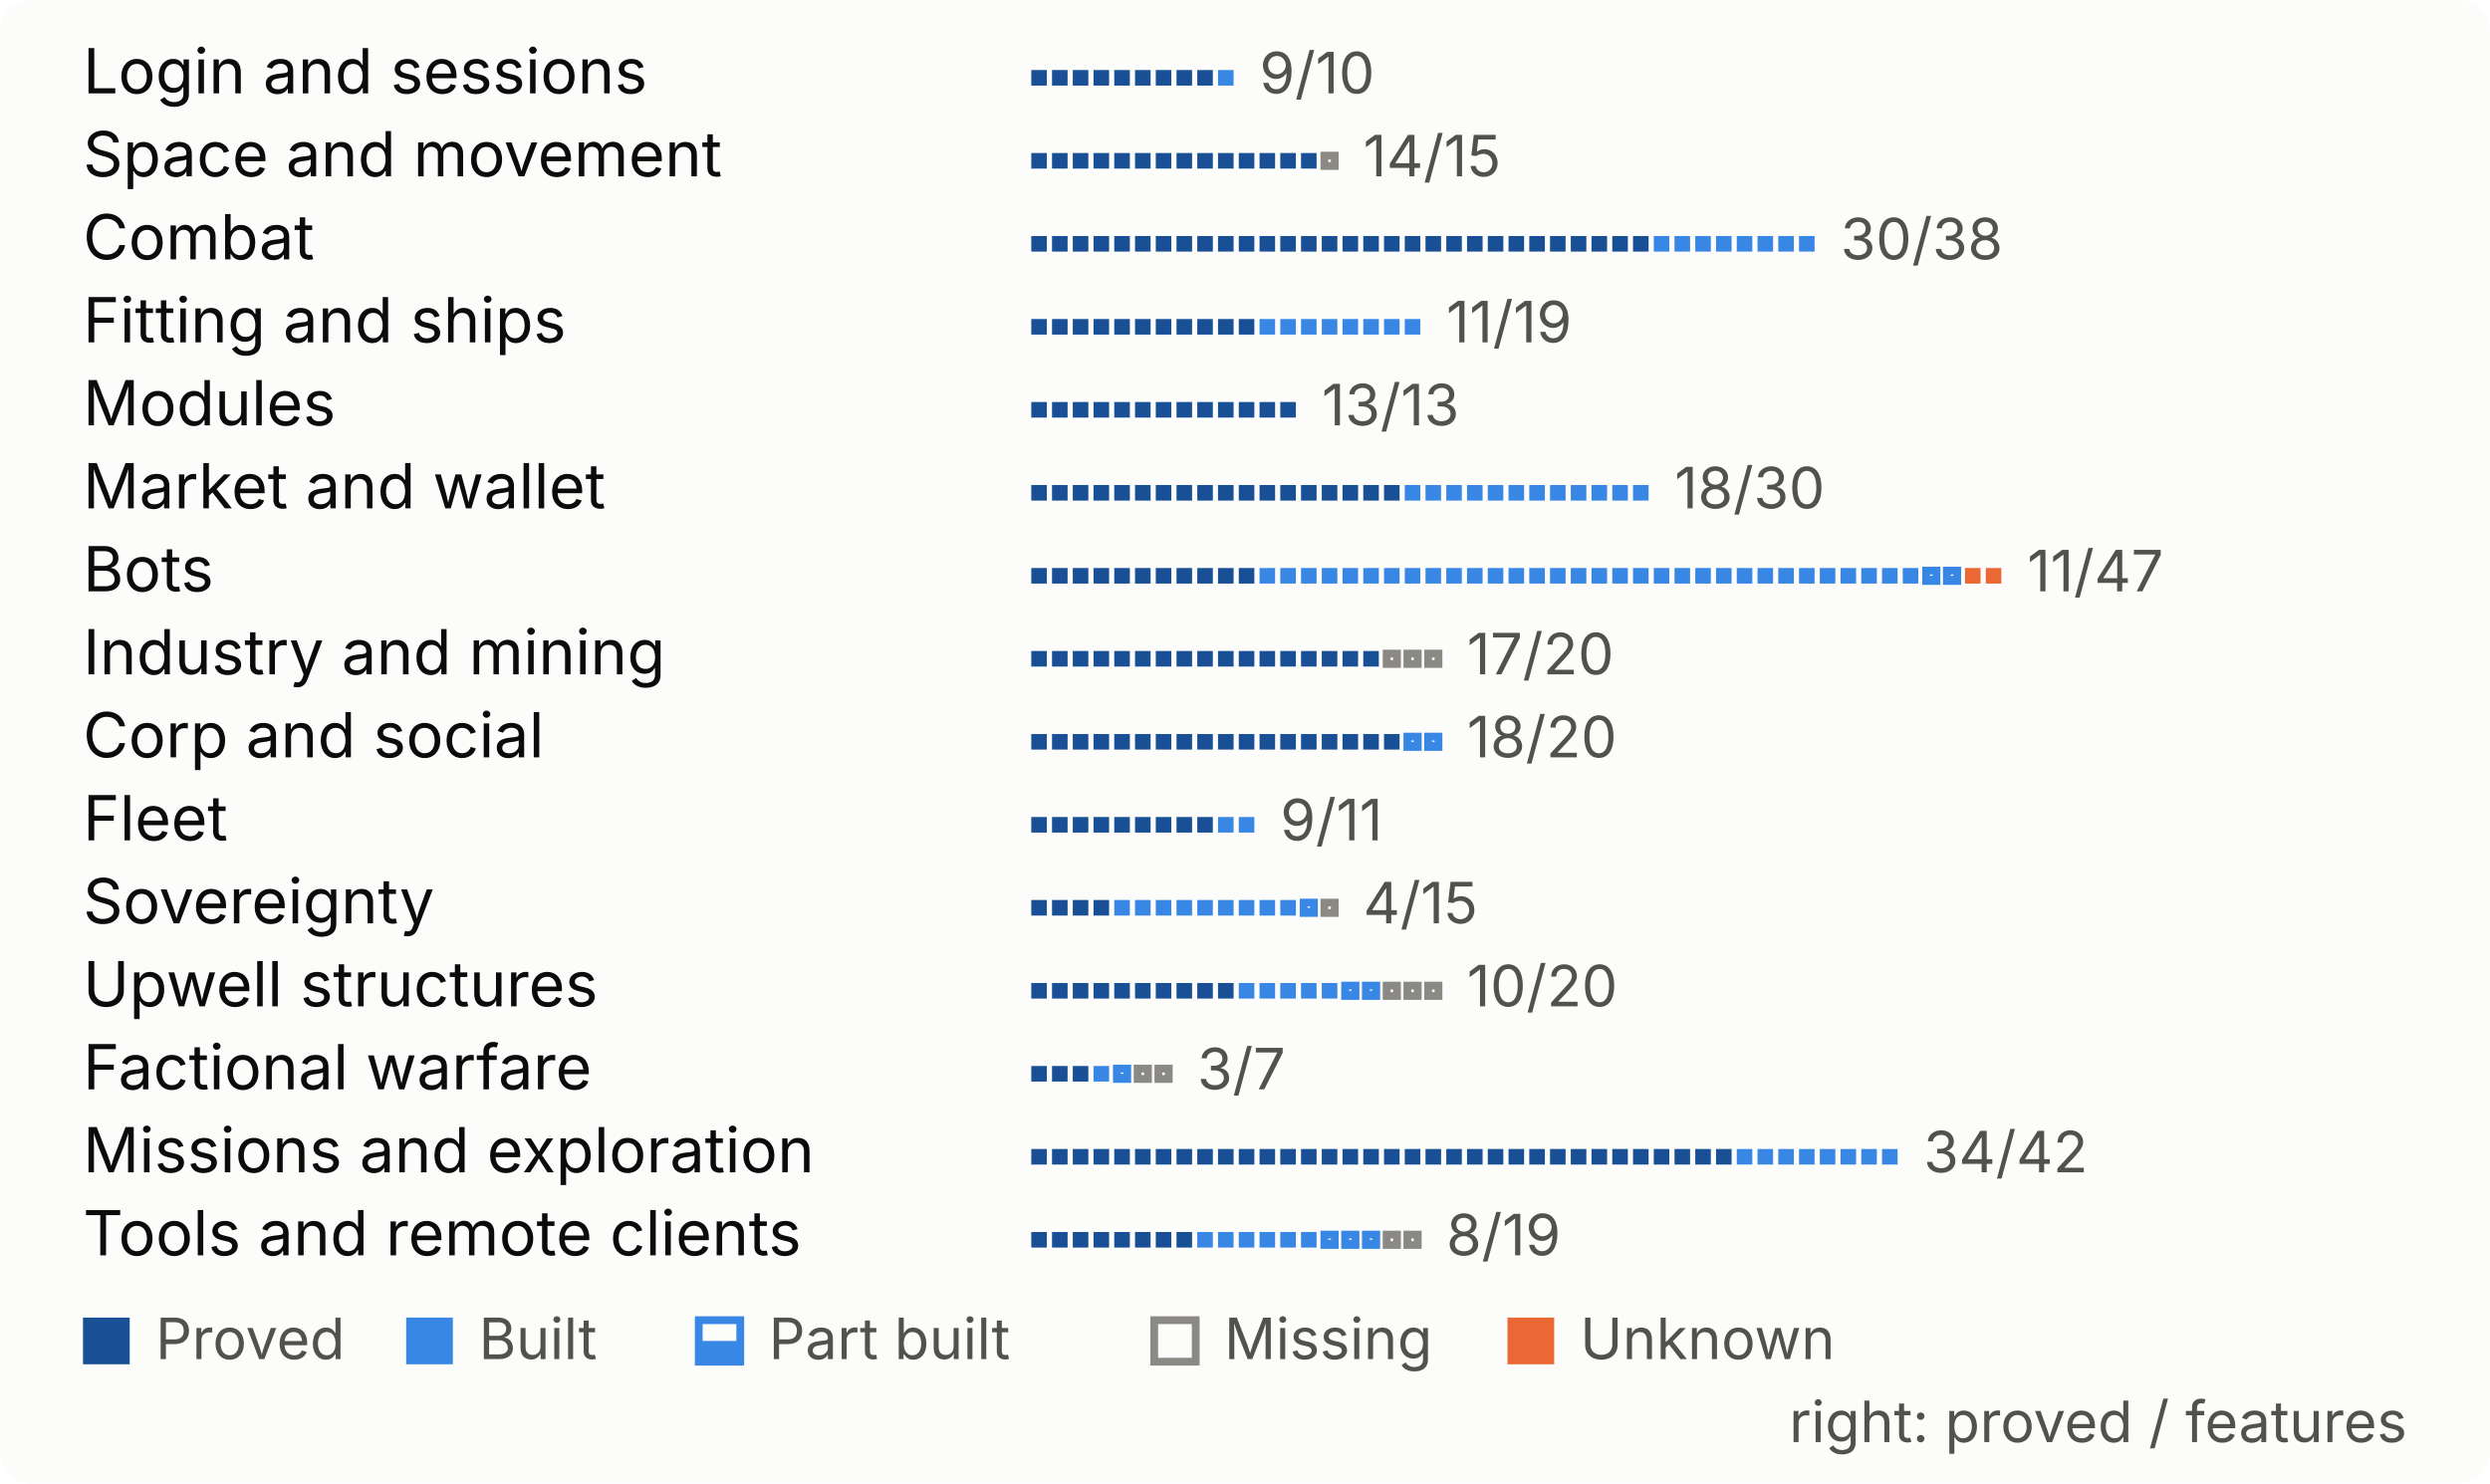
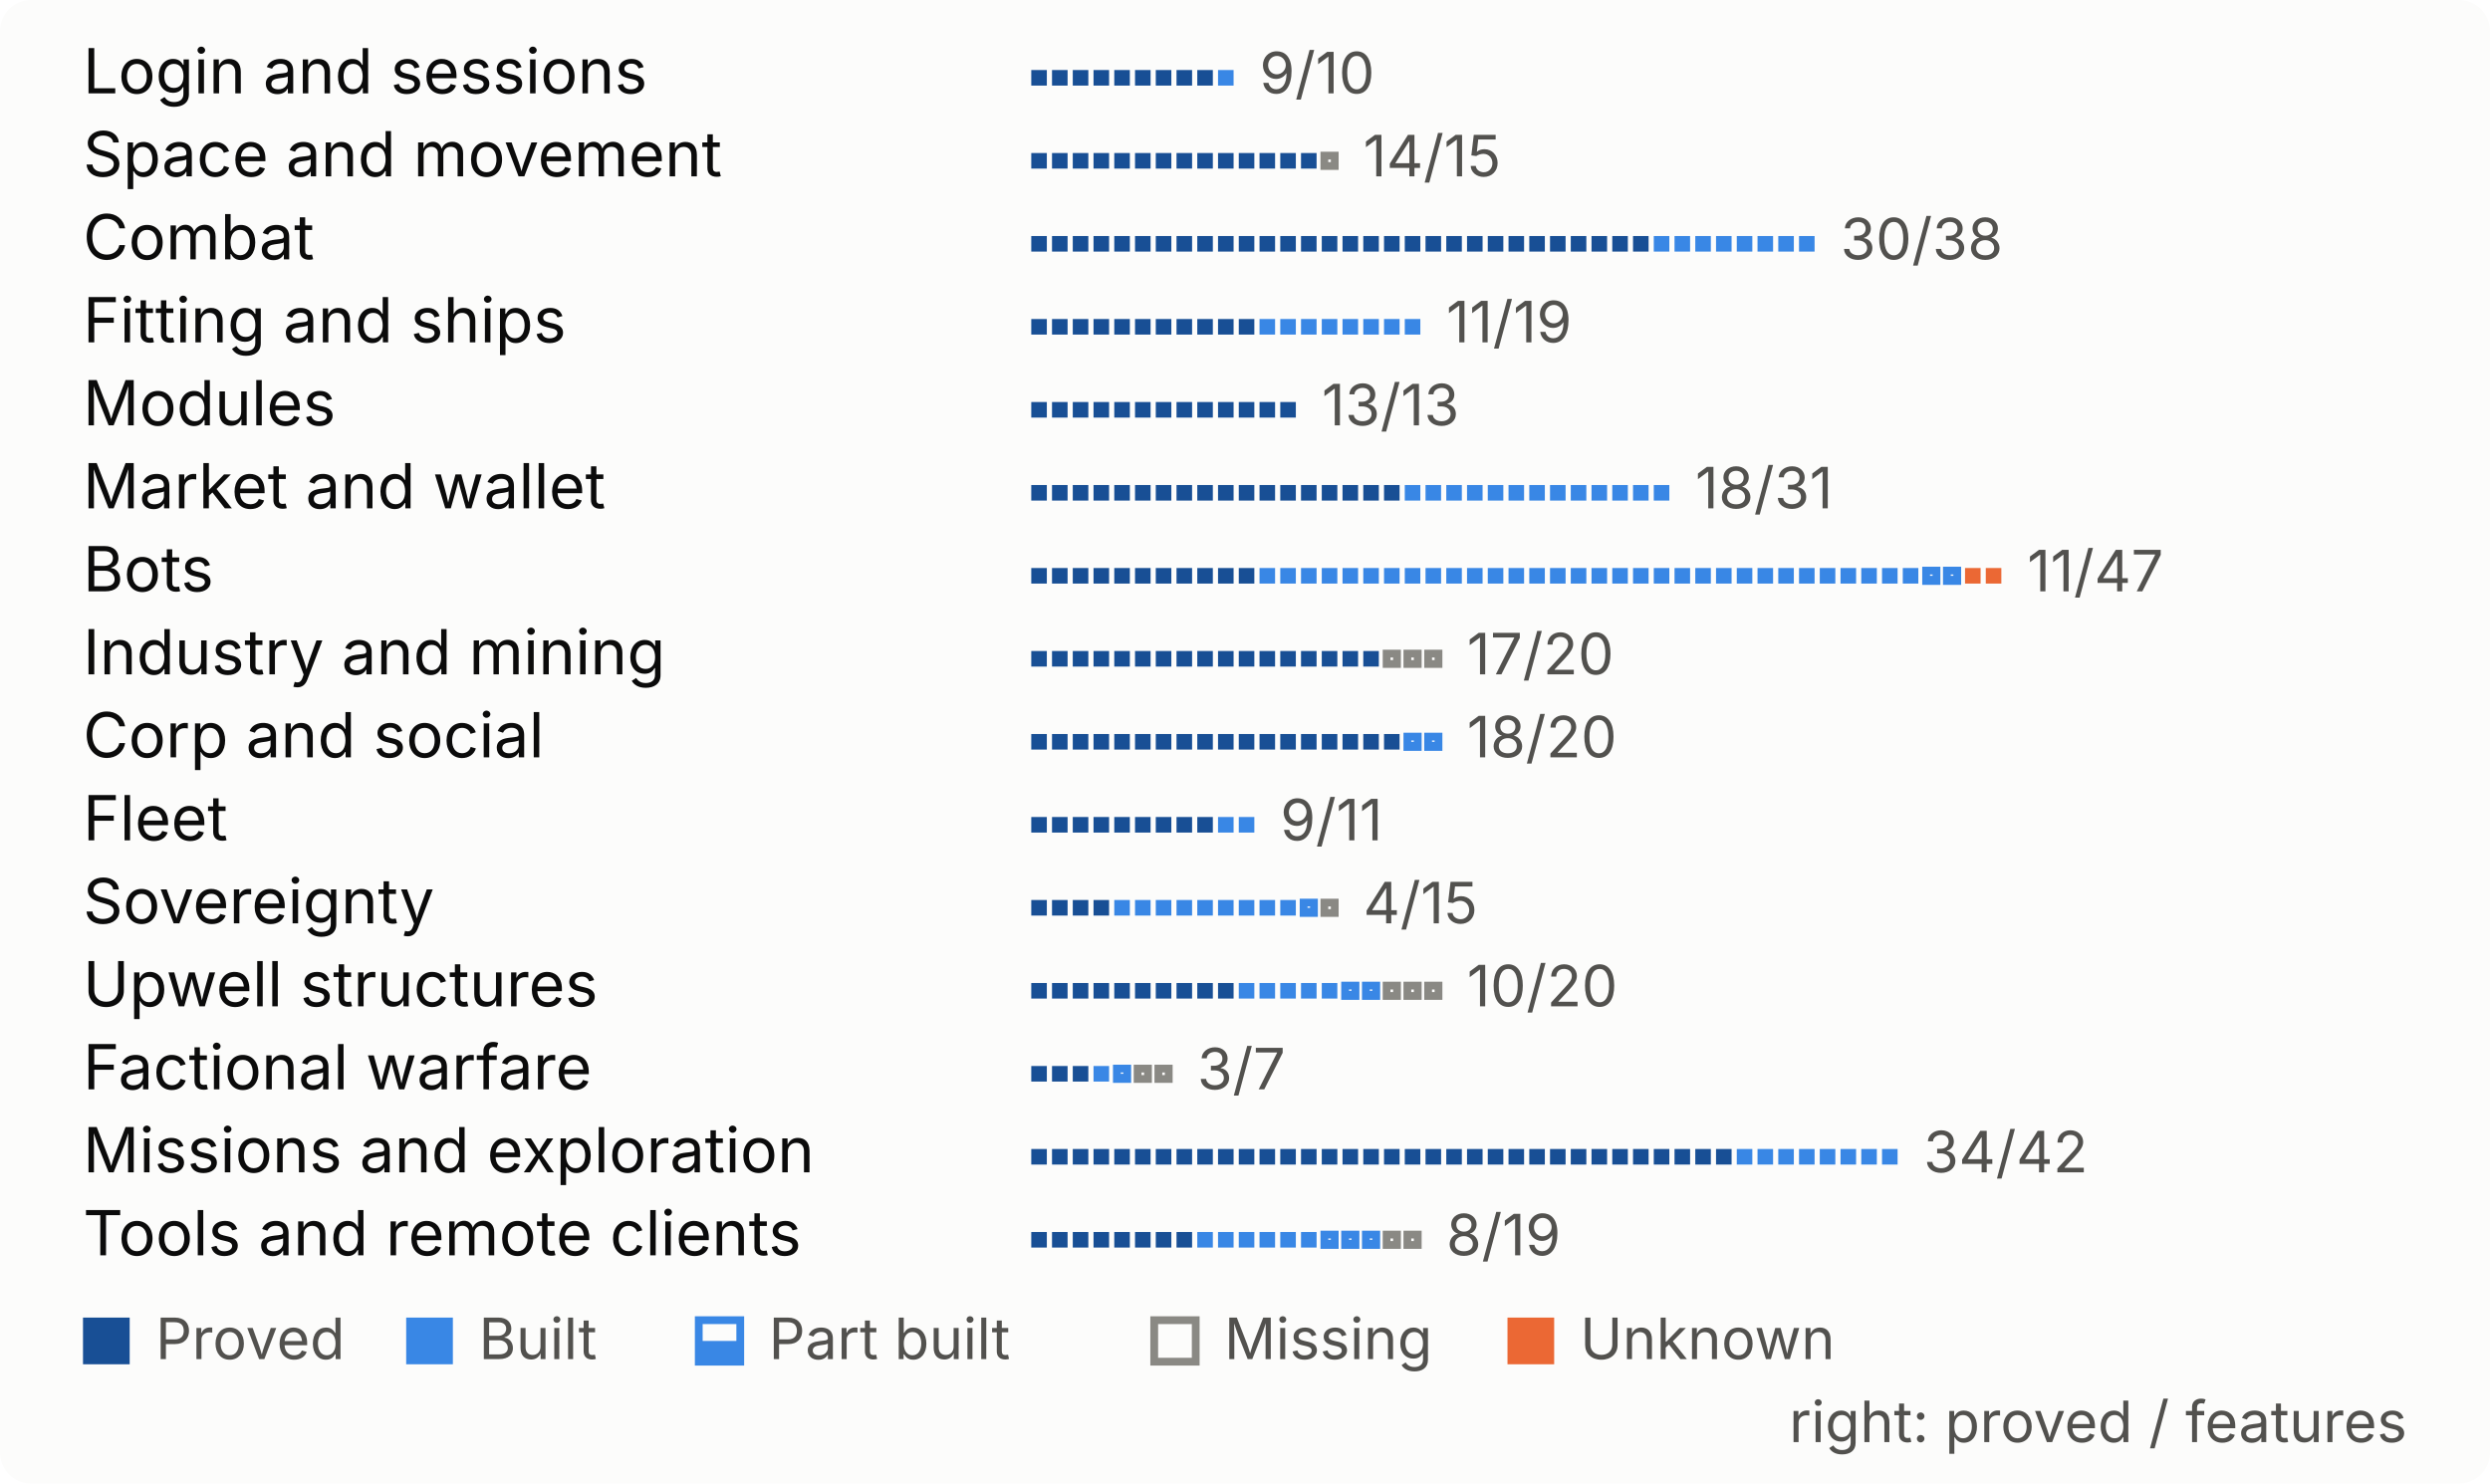
<svg xmlns="http://www.w3.org/2000/svg" width="480" height="286" viewBox="0 0 480 286" role="img" aria-label="Progress by system, one mark per feature">
  <style>
.bg{fill:#fcfcfb}.t{fill:#0b0b0b}.s{fill:#52514e}.rule{fill:#e1e0d9}
.proved{fill:#184f95}.built{fill:#3987e5}.unknown{fill:#eb6834}
.part-o{fill:none;stroke:#3987e5;stroke-width:1.5}.part-f{fill:#3987e5}
.missing{fill:none;stroke:#8a8984;stroke-width:1.5}
.pass{fill:#184f95}.fail{fill:#eb6834}.none{fill:none;stroke:#8a8984;stroke-width:1.5}
@media (prefers-color-scheme:dark){
.bg{fill:#1a1a19}.t{fill:#f0efec}.s{fill:#c3c2b7}.rule{fill:#383835}
.proved{fill:#86b6ef}.built{fill:#3987e5}.unknown{fill:#d95926}
.part-o{stroke:#3987e5}.part-f{fill:#3987e5}
.missing{stroke:#8d8c85}
.pass{fill:#86b6ef}.fail{fill:#d95926}.none{stroke:#8d8c85}
}
text{font-family:system-ui,-apple-system,"Segoe UI",sans-serif;font-size:12px}
.big{font-size:26px;font-weight:600}.b{font-weight:600}.xs{font-size:11px}
</style>
  <rect width="480" height="286" rx="6" class="bg" />
  <text x="16.0" y="18.0" class="t">Login and sessions</text>
  <rect x="198.8" y="13.5" width="3" height="3" class="proved" />
  <rect x="202.8" y="13.5" width="3" height="3" class="proved" />
  <rect x="206.8" y="13.5" width="3" height="3" class="proved" />
  <rect x="210.8" y="13.5" width="3" height="3" class="proved" />
  <rect x="214.8" y="13.5" width="3" height="3" class="proved" />
  <rect x="218.8" y="13.5" width="3" height="3" class="proved" />
  <rect x="222.8" y="13.5" width="3" height="3" class="proved" />
  <rect x="226.8" y="13.5" width="3" height="3" class="proved" />
  <rect x="230.8" y="13.5" width="3" height="3" class="proved" />
  <rect x="234.8" y="13.5" width="3" height="3" class="built" />
  <text x="242.8" y="18.0" class="s xs">9/10</text>
  <text x="16.0" y="34.0" class="t">Space and movement</text>
  <rect x="198.8" y="29.5" width="3" height="3" class="proved" />
  <rect x="202.8" y="29.5" width="3" height="3" class="proved" />
  <rect x="206.8" y="29.5" width="3" height="3" class="proved" />
  <rect x="210.8" y="29.5" width="3" height="3" class="proved" />
  <rect x="214.8" y="29.5" width="3" height="3" class="proved" />
  <rect x="218.8" y="29.5" width="3" height="3" class="proved" />
  <rect x="222.8" y="29.5" width="3" height="3" class="proved" />
  <rect x="226.8" y="29.5" width="3" height="3" class="proved" />
  <rect x="230.8" y="29.5" width="3" height="3" class="proved" />
  <rect x="234.8" y="29.5" width="3" height="3" class="proved" />
  <rect x="238.8" y="29.5" width="3" height="3" class="proved" />
  <rect x="242.8" y="29.5" width="3" height="3" class="proved" />
  <rect x="246.8" y="29.5" width="3" height="3" class="proved" />
  <rect x="250.8" y="29.5" width="3" height="3" class="proved" />
  <rect x="255.3" y="30.0" width="2" height="2" fill="none" class="missing" />
  <text x="262.8" y="34.0" class="s xs">14/15</text>
  <text x="16.0" y="50.0" class="t">Combat</text>
  <rect x="198.8" y="45.5" width="3" height="3" class="proved" />
  <rect x="202.8" y="45.5" width="3" height="3" class="proved" />
  <rect x="206.8" y="45.5" width="3" height="3" class="proved" />
  <rect x="210.8" y="45.5" width="3" height="3" class="proved" />
  <rect x="214.8" y="45.5" width="3" height="3" class="proved" />
  <rect x="218.8" y="45.5" width="3" height="3" class="proved" />
  <rect x="222.8" y="45.5" width="3" height="3" class="proved" />
  <rect x="226.8" y="45.5" width="3" height="3" class="proved" />
  <rect x="230.8" y="45.5" width="3" height="3" class="proved" />
  <rect x="234.8" y="45.5" width="3" height="3" class="proved" />
  <rect x="238.8" y="45.5" width="3" height="3" class="proved" />
  <rect x="242.8" y="45.5" width="3" height="3" class="proved" />
  <rect x="246.8" y="45.5" width="3" height="3" class="proved" />
  <rect x="250.8" y="45.5" width="3" height="3" class="proved" />
  <rect x="254.8" y="45.5" width="3" height="3" class="proved" />
  <rect x="258.8" y="45.5" width="3" height="3" class="proved" />
  <rect x="262.8" y="45.5" width="3" height="3" class="proved" />
  <rect x="266.8" y="45.5" width="3" height="3" class="proved" />
  <rect x="270.8" y="45.5" width="3" height="3" class="proved" />
  <rect x="274.8" y="45.5" width="3" height="3" class="proved" />
  <rect x="278.8" y="45.5" width="3" height="3" class="proved" />
  <rect x="282.8" y="45.5" width="3" height="3" class="proved" />
  <rect x="286.8" y="45.5" width="3" height="3" class="proved" />
  <rect x="290.8" y="45.5" width="3" height="3" class="proved" />
  <rect x="294.8" y="45.5" width="3" height="3" class="proved" />
  <rect x="298.8" y="45.5" width="3" height="3" class="proved" />
  <rect x="302.8" y="45.5" width="3" height="3" class="proved" />
  <rect x="306.8" y="45.5" width="3" height="3" class="proved" />
  <rect x="310.8" y="45.5" width="3" height="3" class="proved" />
  <rect x="314.8" y="45.5" width="3" height="3" class="proved" />
  <rect x="318.8" y="45.5" width="3" height="3" class="built" />
  <rect x="322.8" y="45.5" width="3" height="3" class="built" />
  <rect x="326.8" y="45.5" width="3" height="3" class="built" />
  <rect x="330.8" y="45.5" width="3" height="3" class="built" />
  <rect x="334.8" y="45.5" width="3" height="3" class="built" />
  <rect x="338.8" y="45.5" width="3" height="3" class="built" />
  <rect x="342.8" y="45.5" width="3" height="3" class="built" />
  <rect x="346.8" y="45.5" width="3" height="3" class="built" />
  <text x="354.8" y="50.0" class="s xs">30/38</text>
  <text x="16.0" y="66.0" class="t">Fitting and ships</text>
  <rect x="198.8" y="61.5" width="3" height="3" class="proved" />
  <rect x="202.8" y="61.5" width="3" height="3" class="proved" />
  <rect x="206.8" y="61.5" width="3" height="3" class="proved" />
  <rect x="210.8" y="61.5" width="3" height="3" class="proved" />
  <rect x="214.8" y="61.5" width="3" height="3" class="proved" />
  <rect x="218.8" y="61.5" width="3" height="3" class="proved" />
  <rect x="222.8" y="61.5" width="3" height="3" class="proved" />
  <rect x="226.8" y="61.5" width="3" height="3" class="proved" />
  <rect x="230.8" y="61.5" width="3" height="3" class="proved" />
  <rect x="234.8" y="61.5" width="3" height="3" class="proved" />
  <rect x="238.8" y="61.5" width="3" height="3" class="proved" />
  <rect x="242.8" y="61.5" width="3" height="3" class="built" />
  <rect x="246.8" y="61.5" width="3" height="3" class="built" />
  <rect x="250.8" y="61.5" width="3" height="3" class="built" />
  <rect x="254.8" y="61.5" width="3" height="3" class="built" />
  <rect x="258.8" y="61.5" width="3" height="3" class="built" />
  <rect x="262.8" y="61.5" width="3" height="3" class="built" />
  <rect x="266.8" y="61.5" width="3" height="3" class="built" />
  <rect x="270.8" y="61.5" width="3" height="3" class="built" />
  <text x="278.8" y="66.0" class="s xs">11/19</text>
  <text x="16.0" y="82.0" class="t">Modules</text>
  <rect x="198.8" y="77.5" width="3" height="3" class="proved" />
  <rect x="202.8" y="77.5" width="3" height="3" class="proved" />
  <rect x="206.8" y="77.5" width="3" height="3" class="proved" />
  <rect x="210.8" y="77.5" width="3" height="3" class="proved" />
  <rect x="214.8" y="77.5" width="3" height="3" class="proved" />
  <rect x="218.8" y="77.5" width="3" height="3" class="proved" />
  <rect x="222.8" y="77.5" width="3" height="3" class="proved" />
  <rect x="226.8" y="77.5" width="3" height="3" class="proved" />
  <rect x="230.8" y="77.5" width="3" height="3" class="proved" />
  <rect x="234.8" y="77.5" width="3" height="3" class="proved" />
  <rect x="238.8" y="77.5" width="3" height="3" class="proved" />
  <rect x="242.8" y="77.5" width="3" height="3" class="proved" />
  <rect x="246.8" y="77.5" width="3" height="3" class="proved" />
  <text x="254.8" y="82.0" class="s xs">13/13</text>
  <text x="16.0" y="98.0" class="t">Market and wallet</text>
  <rect x="198.8" y="93.5" width="3" height="3" class="proved" />
  <rect x="202.8" y="93.5" width="3" height="3" class="proved" />
  <rect x="206.8" y="93.5" width="3" height="3" class="proved" />
  <rect x="210.8" y="93.5" width="3" height="3" class="proved" />
  <rect x="214.8" y="93.5" width="3" height="3" class="proved" />
  <rect x="218.8" y="93.5" width="3" height="3" class="proved" />
  <rect x="222.8" y="93.5" width="3" height="3" class="proved" />
  <rect x="226.8" y="93.5" width="3" height="3" class="proved" />
  <rect x="230.8" y="93.5" width="3" height="3" class="proved" />
  <rect x="234.8" y="93.5" width="3" height="3" class="proved" />
  <rect x="238.8" y="93.5" width="3" height="3" class="proved" />
  <rect x="242.8" y="93.5" width="3" height="3" class="proved" />
  <rect x="246.8" y="93.5" width="3" height="3" class="proved" />
  <rect x="250.8" y="93.5" width="3" height="3" class="proved" />
  <rect x="254.8" y="93.5" width="3" height="3" class="proved" />
  <rect x="258.8" y="93.5" width="3" height="3" class="proved" />
  <rect x="262.8" y="93.5" width="3" height="3" class="proved" />
  <rect x="266.8" y="93.5" width="3" height="3" class="proved" />
  <rect x="270.8" y="93.5" width="3" height="3" class="built" />
  <rect x="274.8" y="93.5" width="3" height="3" class="built" />
  <rect x="278.8" y="93.5" width="3" height="3" class="built" />
  <rect x="282.8" y="93.5" width="3" height="3" class="built" />
  <rect x="286.8" y="93.5" width="3" height="3" class="built" />
  <rect x="290.8" y="93.5" width="3" height="3" class="built" />
  <rect x="294.8" y="93.5" width="3" height="3" class="built" />
  <rect x="298.8" y="93.5" width="3" height="3" class="built" />
  <rect x="302.8" y="93.5" width="3" height="3" class="built" />
  <rect x="306.8" y="93.5" width="3" height="3" class="built" />
  <rect x="310.8" y="93.5" width="3" height="3" class="built" />
  <rect x="314.8" y="93.5" width="3" height="3" class="built" />
-   <text x="322.8" y="98.0" class="s xs">18/30</text>
+   <rect x="318.8" y="93.5" width="3" height="3" class="built" />
+   <text x="326.8" y="98.0" class="s xs">18/31</text>
  <text x="16.0" y="114.0" class="t">Bots</text>
  <rect x="198.8" y="109.5" width="3" height="3" class="proved" />
  <rect x="202.8" y="109.5" width="3" height="3" class="proved" />
  <rect x="206.8" y="109.5" width="3" height="3" class="proved" />
  <rect x="210.8" y="109.5" width="3" height="3" class="proved" />
  <rect x="214.8" y="109.5" width="3" height="3" class="proved" />
  <rect x="218.8" y="109.5" width="3" height="3" class="proved" />
  <rect x="222.8" y="109.5" width="3" height="3" class="proved" />
  <rect x="226.8" y="109.5" width="3" height="3" class="proved" />
  <rect x="230.8" y="109.5" width="3" height="3" class="proved" />
  <rect x="234.8" y="109.5" width="3" height="3" class="proved" />
  <rect x="238.8" y="109.5" width="3" height="3" class="proved" />
  <rect x="242.8" y="109.5" width="3" height="3" class="built" />
  <rect x="246.8" y="109.5" width="3" height="3" class="built" />
  <rect x="250.8" y="109.5" width="3" height="3" class="built" />
  <rect x="254.8" y="109.5" width="3" height="3" class="built" />
  <rect x="258.8" y="109.5" width="3" height="3" class="built" />
  <rect x="262.8" y="109.5" width="3" height="3" class="built" />
  <rect x="266.8" y="109.5" width="3" height="3" class="built" />
  <rect x="270.8" y="109.5" width="3" height="3" class="built" />
  <rect x="274.8" y="109.5" width="3" height="3" class="built" />
  <rect x="278.8" y="109.5" width="3" height="3" class="built" />
  <rect x="282.8" y="109.5" width="3" height="3" class="built" />
  <rect x="286.8" y="109.5" width="3" height="3" class="built" />
  <rect x="290.8" y="109.5" width="3" height="3" class="built" />
  <rect x="294.8" y="109.5" width="3" height="3" class="built" />
  <rect x="298.8" y="109.5" width="3" height="3" class="built" />
  <rect x="302.8" y="109.5" width="3" height="3" class="built" />
  <rect x="306.8" y="109.5" width="3" height="3" class="built" />
  <rect x="310.8" y="109.5" width="3" height="3" class="built" />
  <rect x="314.8" y="109.5" width="3" height="3" class="built" />
  <rect x="318.8" y="109.5" width="3" height="3" class="built" />
  <rect x="322.8" y="109.5" width="3" height="3" class="built" />
  <rect x="326.8" y="109.5" width="3" height="3" class="built" />
  <rect x="330.8" y="109.5" width="3" height="3" class="built" />
  <rect x="334.8" y="109.5" width="3" height="3" class="built" />
  <rect x="338.8" y="109.5" width="3" height="3" class="built" />
  <rect x="342.8" y="109.5" width="3" height="3" class="built" />
  <rect x="346.8" y="109.5" width="3" height="3" class="built" />
  <rect x="350.8" y="109.5" width="3" height="3" class="built" />
  <rect x="354.8" y="109.5" width="3" height="3" class="built" />
  <rect x="358.8" y="109.5" width="3" height="3" class="built" />
  <rect x="362.8" y="109.5" width="3" height="3" class="built" />
  <rect x="366.8" y="109.5" width="3" height="3" class="built" />
  <rect x="371.3" y="110.0" width="2" height="2" fill="none" class="part-o" />
  <rect x="370.8" y="111.0" width="3" height="1.5" class="part-f" />
  <rect x="375.3" y="110.0" width="2" height="2" fill="none" class="part-o" />
  <rect x="374.8" y="111.0" width="3" height="1.5" class="part-f" />
  <rect x="378.8" y="109.5" width="3" height="3" class="unknown" />
  <rect x="382.8" y="109.5" width="3" height="3" class="unknown" />
  <text x="390.8" y="114.0" class="s xs">11/47</text>
  <text x="16.0" y="130.0" class="t">Industry and mining</text>
  <rect x="198.8" y="125.5" width="3" height="3" class="proved" />
  <rect x="202.8" y="125.5" width="3" height="3" class="proved" />
  <rect x="206.8" y="125.5" width="3" height="3" class="proved" />
  <rect x="210.8" y="125.5" width="3" height="3" class="proved" />
  <rect x="214.8" y="125.5" width="3" height="3" class="proved" />
  <rect x="218.8" y="125.5" width="3" height="3" class="proved" />
  <rect x="222.8" y="125.5" width="3" height="3" class="proved" />
  <rect x="226.8" y="125.5" width="3" height="3" class="proved" />
  <rect x="230.8" y="125.5" width="3" height="3" class="proved" />
  <rect x="234.8" y="125.5" width="3" height="3" class="proved" />
  <rect x="238.8" y="125.5" width="3" height="3" class="proved" />
  <rect x="242.8" y="125.5" width="3" height="3" class="proved" />
  <rect x="246.8" y="125.5" width="3" height="3" class="proved" />
  <rect x="250.8" y="125.5" width="3" height="3" class="proved" />
  <rect x="254.8" y="125.5" width="3" height="3" class="proved" />
  <rect x="258.8" y="125.5" width="3" height="3" class="proved" />
  <rect x="262.8" y="125.5" width="3" height="3" class="proved" />
  <rect x="267.3" y="126.0" width="2" height="2" fill="none" class="missing" />
  <rect x="271.3" y="126.0" width="2" height="2" fill="none" class="missing" />
  <rect x="275.3" y="126.0" width="2" height="2" fill="none" class="missing" />
  <text x="282.8" y="130.0" class="s xs">17/20</text>
  <text x="16.0" y="146.0" class="t">Corp and social</text>
  <rect x="198.8" y="141.5" width="3" height="3" class="proved" />
  <rect x="202.8" y="141.5" width="3" height="3" class="proved" />
  <rect x="206.8" y="141.5" width="3" height="3" class="proved" />
  <rect x="210.8" y="141.5" width="3" height="3" class="proved" />
  <rect x="214.8" y="141.5" width="3" height="3" class="proved" />
  <rect x="218.8" y="141.5" width="3" height="3" class="proved" />
  <rect x="222.8" y="141.5" width="3" height="3" class="proved" />
  <rect x="226.8" y="141.5" width="3" height="3" class="proved" />
  <rect x="230.8" y="141.5" width="3" height="3" class="proved" />
  <rect x="234.8" y="141.5" width="3" height="3" class="proved" />
  <rect x="238.8" y="141.5" width="3" height="3" class="proved" />
  <rect x="242.8" y="141.5" width="3" height="3" class="proved" />
  <rect x="246.8" y="141.5" width="3" height="3" class="proved" />
  <rect x="250.8" y="141.5" width="3" height="3" class="proved" />
  <rect x="254.8" y="141.5" width="3" height="3" class="proved" />
  <rect x="258.8" y="141.5" width="3" height="3" class="proved" />
  <rect x="262.8" y="141.5" width="3" height="3" class="proved" />
  <rect x="266.8" y="141.5" width="3" height="3" class="proved" />
  <rect x="271.3" y="142.0" width="2" height="2" fill="none" class="part-o" />
  <rect x="270.8" y="143.0" width="3" height="1.5" class="part-f" />
  <rect x="275.3" y="142.0" width="2" height="2" fill="none" class="part-o" />
  <rect x="274.8" y="143.0" width="3" height="1.5" class="part-f" />
  <text x="282.8" y="146.0" class="s xs">18/20</text>
  <text x="16.0" y="162.0" class="t">Fleet</text>
  <rect x="198.8" y="157.5" width="3" height="3" class="proved" />
  <rect x="202.8" y="157.5" width="3" height="3" class="proved" />
  <rect x="206.8" y="157.5" width="3" height="3" class="proved" />
  <rect x="210.8" y="157.5" width="3" height="3" class="proved" />
  <rect x="214.8" y="157.5" width="3" height="3" class="proved" />
  <rect x="218.8" y="157.5" width="3" height="3" class="proved" />
  <rect x="222.8" y="157.5" width="3" height="3" class="proved" />
  <rect x="226.8" y="157.5" width="3" height="3" class="proved" />
  <rect x="230.8" y="157.5" width="3" height="3" class="proved" />
  <rect x="234.8" y="157.5" width="3" height="3" class="built" />
  <rect x="238.8" y="157.5" width="3" height="3" class="built" />
  <text x="246.8" y="162.0" class="s xs">9/11</text>
  <text x="16.0" y="178.0" class="t">Sovereignty</text>
  <rect x="198.8" y="173.5" width="3" height="3" class="proved" />
  <rect x="202.8" y="173.5" width="3" height="3" class="proved" />
  <rect x="206.8" y="173.5" width="3" height="3" class="proved" />
  <rect x="210.8" y="173.5" width="3" height="3" class="proved" />
  <rect x="214.8" y="173.5" width="3" height="3" class="built" />
  <rect x="218.8" y="173.5" width="3" height="3" class="built" />
  <rect x="222.8" y="173.5" width="3" height="3" class="built" />
  <rect x="226.8" y="173.5" width="3" height="3" class="built" />
  <rect x="230.8" y="173.5" width="3" height="3" class="built" />
  <rect x="234.8" y="173.5" width="3" height="3" class="built" />
  <rect x="238.8" y="173.5" width="3" height="3" class="built" />
  <rect x="242.8" y="173.5" width="3" height="3" class="built" />
  <rect x="246.8" y="173.5" width="3" height="3" class="built" />
  <rect x="251.3" y="174.0" width="2" height="2" fill="none" class="part-o" />
  <rect x="250.8" y="175.0" width="3" height="1.5" class="part-f" />
  <rect x="255.3" y="174.0" width="2" height="2" fill="none" class="missing" />
  <text x="262.8" y="178.0" class="s xs">4/15</text>
  <text x="16.0" y="194.0" class="t">Upwell structures</text>
  <rect x="198.8" y="189.5" width="3" height="3" class="proved" />
  <rect x="202.8" y="189.5" width="3" height="3" class="proved" />
  <rect x="206.8" y="189.5" width="3" height="3" class="proved" />
  <rect x="210.8" y="189.5" width="3" height="3" class="proved" />
  <rect x="214.8" y="189.5" width="3" height="3" class="proved" />
  <rect x="218.8" y="189.5" width="3" height="3" class="proved" />
  <rect x="222.8" y="189.5" width="3" height="3" class="proved" />
  <rect x="226.8" y="189.5" width="3" height="3" class="proved" />
  <rect x="230.8" y="189.5" width="3" height="3" class="proved" />
  <rect x="234.8" y="189.5" width="3" height="3" class="proved" />
  <rect x="238.8" y="189.5" width="3" height="3" class="built" />
  <rect x="242.8" y="189.5" width="3" height="3" class="built" />
  <rect x="246.8" y="189.5" width="3" height="3" class="built" />
  <rect x="250.8" y="189.5" width="3" height="3" class="built" />
  <rect x="254.8" y="189.5" width="3" height="3" class="built" />
  <rect x="259.3" y="190.0" width="2" height="2" fill="none" class="part-o" />
  <rect x="258.8" y="191.0" width="3" height="1.5" class="part-f" />
  <rect x="263.3" y="190.0" width="2" height="2" fill="none" class="part-o" />
  <rect x="262.8" y="191.0" width="3" height="1.5" class="part-f" />
  <rect x="267.3" y="190.0" width="2" height="2" fill="none" class="missing" />
  <rect x="271.3" y="190.0" width="2" height="2" fill="none" class="missing" />
  <rect x="275.3" y="190.0" width="2" height="2" fill="none" class="missing" />
  <text x="282.8" y="194.0" class="s xs">10/20</text>
  <text x="16.0" y="210.0" class="t">Factional warfare</text>
  <rect x="198.8" y="205.5" width="3" height="3" class="proved" />
  <rect x="202.8" y="205.5" width="3" height="3" class="proved" />
  <rect x="206.8" y="205.5" width="3" height="3" class="proved" />
  <rect x="210.8" y="205.5" width="3" height="3" class="built" />
  <rect x="215.3" y="206.0" width="2" height="2" fill="none" class="part-o" />
  <rect x="214.8" y="207.0" width="3" height="1.5" class="part-f" />
  <rect x="219.3" y="206.0" width="2" height="2" fill="none" class="missing" />
  <rect x="223.3" y="206.0" width="2" height="2" fill="none" class="missing" />
  <text x="230.8" y="210.0" class="s xs">3/7</text>
  <text x="16.0" y="226.0" class="t">Missions and exploration</text>
  <rect x="198.8" y="221.5" width="3" height="3" class="proved" />
  <rect x="202.8" y="221.5" width="3" height="3" class="proved" />
  <rect x="206.8" y="221.5" width="3" height="3" class="proved" />
  <rect x="210.8" y="221.5" width="3" height="3" class="proved" />
  <rect x="214.8" y="221.5" width="3" height="3" class="proved" />
  <rect x="218.8" y="221.5" width="3" height="3" class="proved" />
  <rect x="222.8" y="221.5" width="3" height="3" class="proved" />
  <rect x="226.8" y="221.5" width="3" height="3" class="proved" />
  <rect x="230.8" y="221.5" width="3" height="3" class="proved" />
  <rect x="234.8" y="221.5" width="3" height="3" class="proved" />
  <rect x="238.8" y="221.5" width="3" height="3" class="proved" />
  <rect x="242.8" y="221.5" width="3" height="3" class="proved" />
  <rect x="246.8" y="221.5" width="3" height="3" class="proved" />
  <rect x="250.8" y="221.5" width="3" height="3" class="proved" />
  <rect x="254.8" y="221.5" width="3" height="3" class="proved" />
  <rect x="258.8" y="221.5" width="3" height="3" class="proved" />
  <rect x="262.8" y="221.5" width="3" height="3" class="proved" />
  <rect x="266.8" y="221.5" width="3" height="3" class="proved" />
  <rect x="270.8" y="221.5" width="3" height="3" class="proved" />
  <rect x="274.8" y="221.5" width="3" height="3" class="proved" />
  <rect x="278.8" y="221.5" width="3" height="3" class="proved" />
  <rect x="282.8" y="221.5" width="3" height="3" class="proved" />
  <rect x="286.8" y="221.5" width="3" height="3" class="proved" />
  <rect x="290.8" y="221.5" width="3" height="3" class="proved" />
  <rect x="294.8" y="221.5" width="3" height="3" class="proved" />
  <rect x="298.8" y="221.5" width="3" height="3" class="proved" />
  <rect x="302.8" y="221.5" width="3" height="3" class="proved" />
  <rect x="306.8" y="221.5" width="3" height="3" class="proved" />
  <rect x="310.8" y="221.5" width="3" height="3" class="proved" />
  <rect x="314.8" y="221.5" width="3" height="3" class="proved" />
  <rect x="318.8" y="221.5" width="3" height="3" class="proved" />
  <rect x="322.8" y="221.5" width="3" height="3" class="proved" />
  <rect x="326.8" y="221.5" width="3" height="3" class="proved" />
  <rect x="330.8" y="221.5" width="3" height="3" class="proved" />
  <rect x="334.8" y="221.5" width="3" height="3" class="built" />
  <rect x="338.8" y="221.5" width="3" height="3" class="built" />
  <rect x="342.8" y="221.5" width="3" height="3" class="built" />
  <rect x="346.8" y="221.5" width="3" height="3" class="built" />
  <rect x="350.8" y="221.5" width="3" height="3" class="built" />
  <rect x="354.8" y="221.5" width="3" height="3" class="built" />
  <rect x="358.8" y="221.5" width="3" height="3" class="built" />
  <rect x="362.8" y="221.5" width="3" height="3" class="built" />
  <text x="370.8" y="226.0" class="s xs">34/42</text>
  <text x="16.0" y="242.0" class="t">Tools and remote clients</text>
  <rect x="198.8" y="237.5" width="3" height="3" class="proved" />
  <rect x="202.8" y="237.5" width="3" height="3" class="proved" />
  <rect x="206.8" y="237.5" width="3" height="3" class="proved" />
  <rect x="210.8" y="237.5" width="3" height="3" class="proved" />
  <rect x="214.8" y="237.5" width="3" height="3" class="proved" />
  <rect x="218.8" y="237.5" width="3" height="3" class="proved" />
  <rect x="222.8" y="237.5" width="3" height="3" class="proved" />
  <rect x="226.8" y="237.5" width="3" height="3" class="proved" />
  <rect x="230.8" y="237.5" width="3" height="3" class="built" />
  <rect x="234.8" y="237.5" width="3" height="3" class="built" />
  <rect x="238.8" y="237.5" width="3" height="3" class="built" />
  <rect x="242.8" y="237.5" width="3" height="3" class="built" />
  <rect x="246.8" y="237.5" width="3" height="3" class="built" />
  <rect x="250.8" y="237.5" width="3" height="3" class="built" />
  <rect x="255.3" y="238.0" width="2" height="2" fill="none" class="part-o" />
  <rect x="254.8" y="239.0" width="3" height="1.5" class="part-f" />
  <rect x="259.3" y="238.0" width="2" height="2" fill="none" class="part-o" />
  <rect x="258.8" y="239.0" width="3" height="1.5" class="part-f" />
  <rect x="263.3" y="238.0" width="2" height="2" fill="none" class="part-o" />
  <rect x="262.8" y="239.0" width="3" height="1.5" class="part-f" />
  <rect x="267.3" y="238.0" width="2" height="2" fill="none" class="missing" />
  <rect x="271.3" y="238.0" width="2" height="2" fill="none" class="missing" />
  <text x="278.8" y="242.0" class="s xs">8/19</text>
  <rect x="16.0" y="254.0" width="9" height="9" class="proved" />
  <text x="30.0" y="262.0" class="s xs">Proved</text>
  <rect x="78.3" y="254.0" width="9" height="9" class="built" />
  <text x="92.3" y="262.0" class="s xs">Built</text>
  <rect x="134.7" y="254.5" width="8" height="8" fill="none" class="part-o" />
  <rect x="134.2" y="258.5" width="9" height="4.5" class="part-f" />
  <text x="148.2" y="262.0" class="s xs">Part built</text>
  <rect x="222.5" y="254.5" width="8" height="8" fill="none" class="missing" />
  <text x="236.0" y="262.0" class="s xs">Missing</text>
  <rect x="290.6" y="254.0" width="9" height="9" class="unknown" />
  <text x="304.6" y="262.0" class="s xs">Unknown</text>
  <text x="464.0" y="278.0" class="s xs" text-anchor="end">right: proved / features</text>
</svg>
